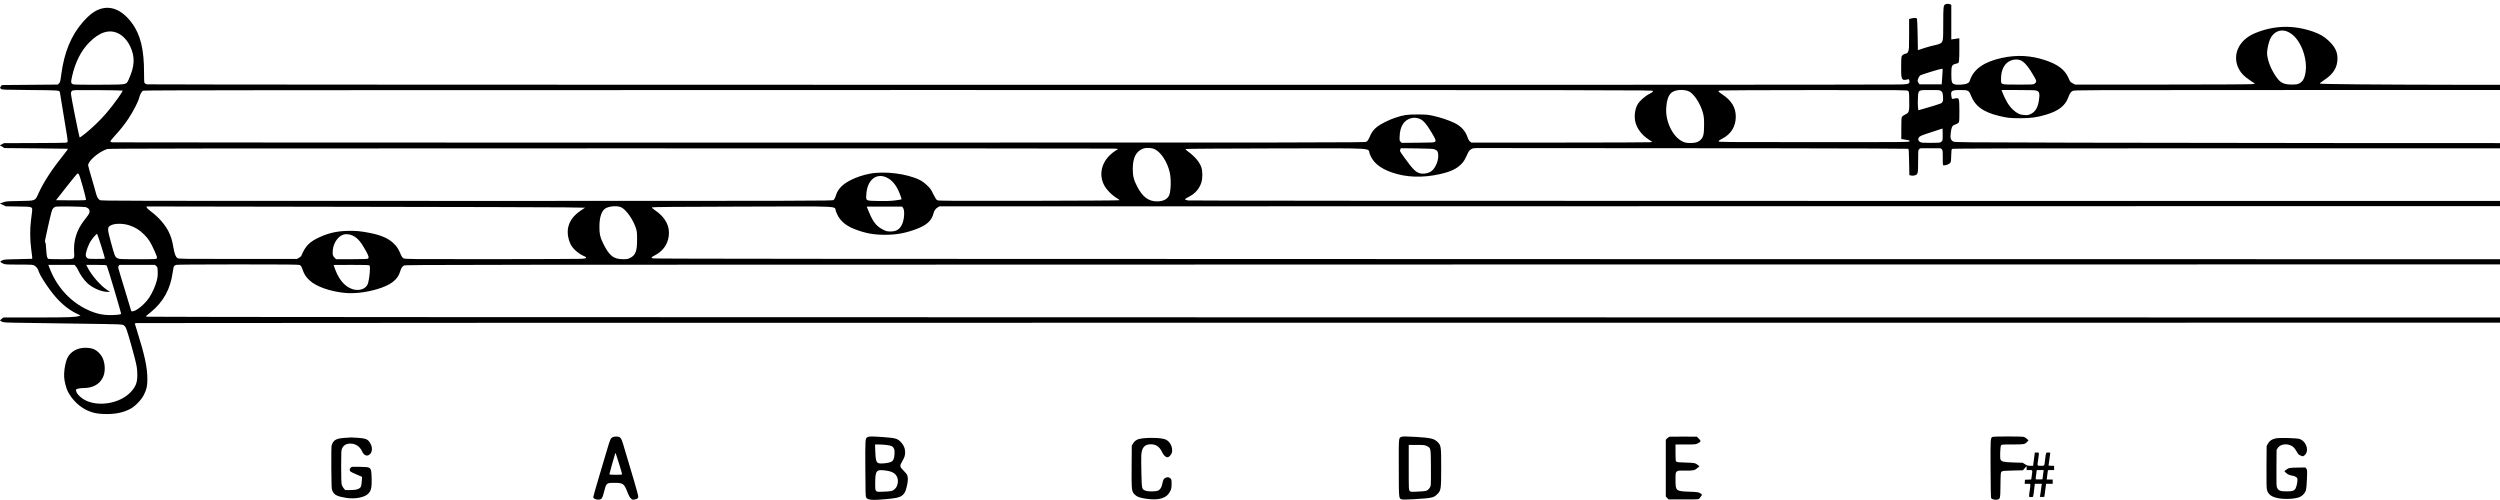
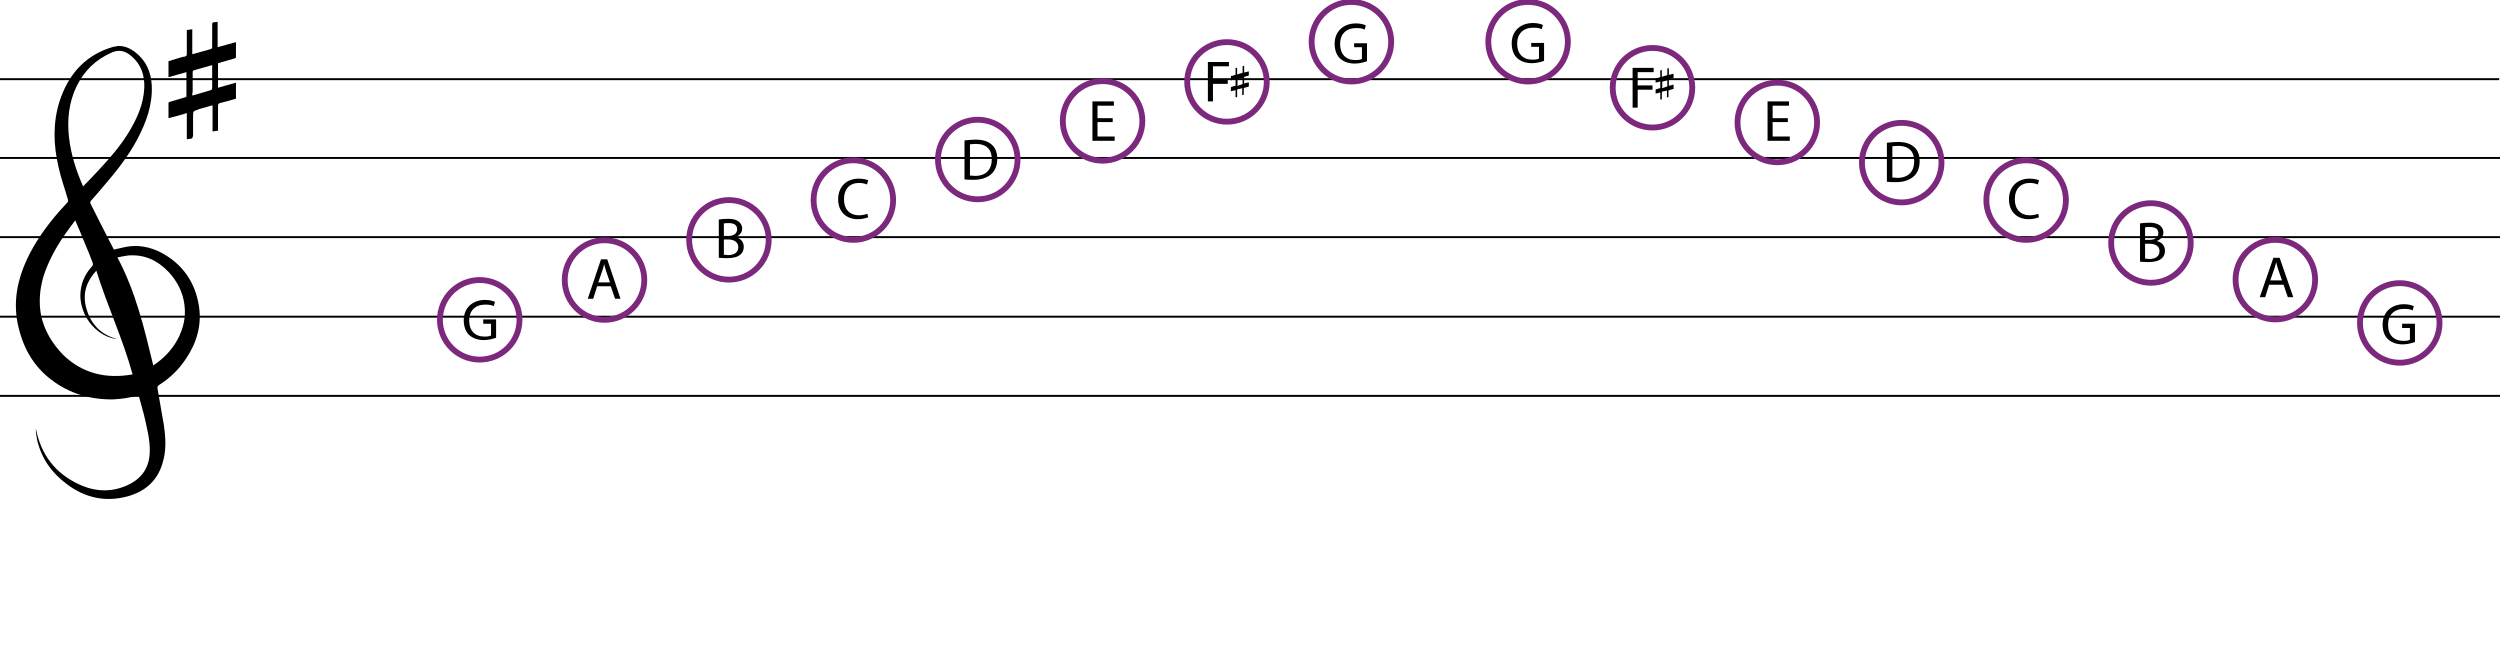
- <svg xmlns="http://www.w3.org/2000/svg" version="1.0" width="5276pt" height="1055pt" viewBox="0 0 5276 1055" preserveAspectRatio="xMidYMid meet">
-   <g transform="translate(0,1055) scale(0.1,-0.1)" fill="#000000" stroke="none">
-     <path d="M41053 10458 c-39 -19 -43 -56 -43 -405 0 -371 -2 -384 -64 -422 -17 -10 -69 -26 -116 -35 -47 -9 -146 -36 -220 -60 l-135 -44 -5 322 c-3 176 -10 329 -14 339 -11 23 -54 25 -128 6 l-38 -10 0 -322 c0 -293 -2 -326 -19 -363 -16 -35 -24 -42 -58 -47 -23 -4 -49 -17 -64 -33 -24 -25 -24 -29 -27 -224 -4 -282 8 -314 115 -290 25 6 47 9 49 7 2 -2 7 -17 10 -34 5 -23 1 -36 -13 -50 -17 -17 -40 -21 -188 -26 -294 -12 -36955 -8 -36997 3 -21 6 -43 20 -49 31 -6 13 -10 88 -9 197 2 504 -74 822 -258 1068 -259 349 -575 415 -867 183 -41 -32 -110 -100 -155 -151 -260 -296 -405 -647 -469 -1132 -17 -134 -22 -151 -45 -175 l-26 -26 -591 -5 -590 -5 -19 -25 c-24 -31 -24 -33 1 -56 20 -18 49 -19 614 -24 621 -5 616 -5 629 -48 3 -10 21 -123 41 -252 19 -129 56 -352 81 -494 25 -143 44 -271 42 -285 -2 -20 -10 -27 -33 -32 -16 -4 -318 -7 -670 -8 l-640 -2 -44 -23 -44 -23 49 -29 49 -29 665 -6 c366 -3 666 -7 668 -8 9 -5 -8 -31 -81 -122 -254 -316 -427 -582 -538 -827 -70 -155 -52 -148 -403 -154 -269 -5 -284 -6 -345 -30 l-64 -24 64 -29 64 -29 260 -4 c312 -5 300 -1 292 -107 -4 -38 -14 -122 -23 -185 -24 -169 -22 -428 5 -610 19 -131 25 -197 19 -202 -2 -1 -136 -4 -298 -7 -285 -6 -297 -7 -339 -29 -48 -26 -48 -26 24 -64 38 -20 54 -21 335 -22 290 -1 296 -1 332 -24 43 -27 69 -65 92 -139 18 -56 129 -233 236 -378 173 -234 355 -396 561 -495 l79 -38 -32 -11 c-78 -26 -217 -30 -889 -31 l-706 0 -36 -27 c-20 -16 -36 -31 -37 -34 0 -3 17 -15 37 -26 37 -20 57 -21 513 -27 1693 -23 1989 -28 2022 -37 72 -19 82 -37 148 -259 34 -113 86 -302 117 -420 48 -188 56 -231 60 -341 8 -188 -25 -284 -141 -406 -221 -234 -663 -314 -952 -172 -86 43 -168 118 -190 175 -10 26 -13 48 -8 53 20 18 81 31 149 31 204 0 348 79 419 230 52 111 48 284 -9 407 -33 72 -106 147 -174 179 -81 39 -229 46 -329 15 -131 -40 -221 -125 -261 -250 -34 -103 -54 -253 -47 -352 6 -91 43 -233 78 -302 91 -180 264 -342 439 -411 110 -44 179 -57 319 -63 226 -9 415 28 567 112 104 58 229 189 281 295 58 119 72 181 72 330 0 245 -55 502 -223 1035 l-43 140 35 7 c20 4 11251 7 24959 7 l24922 1 0 55 0 55 -24807 3 c-16372 2 -24820 6 -24842 13 l-35 10 107 87 c267 220 412 483 462 840 8 59 19 116 25 127 6 10 27 24 48 30 25 6 459 10 1305 10 1054 0 1273 -2 1301 -14 28 -12 36 -24 60 -92 36 -103 73 -160 152 -233 137 -129 431 -232 740 -262 204 -19 433 7 674 76 291 84 443 199 494 373 20 70 42 105 80 128 30 19 498 19 22134 22 l22102 2 0 55 0 55 -19477 2 c-15347 2 -19484 6 -19505 15 -16 7 -28 16 -28 21 0 4 24 19 53 34 176 86 283 227 309 407 32 214 -68 405 -290 555 -51 35 -69 53 -62 60 8 8 583 13 1893 16 2167 6 1950 16 1986 -93 62 -183 185 -301 403 -385 225 -86 393 -117 638 -117 243 1 421 33 656 120 221 82 327 179 364 331 13 55 47 103 90 128 l35 21 16468 3 16467 2 0 55 0 55 -13812 0 c-8881 0 -13834 4 -13872 10 -33 5 -63 15 -67 21 -4 7 22 26 72 51 136 68 224 165 270 298 31 89 31 249 1 332 -40 112 -132 221 -274 326 -57 42 -65 51 -50 58 9 5 865 10 1901 12 2183 3 1926 18 1979 -120 68 -178 211 -297 462 -386 306 -107 647 -119 1016 -37 227 51 348 108 450 209 57 58 71 81 144 239 15 32 36 58 63 75 40 27 42 27 221 27 4552 0 8994 -7 9006 -15 13 -8 16 -54 20 -282 l5 -273 37 -9 c25 -6 50 -5 78 3 66 20 70 35 70 301 0 217 1 231 20 250 11 11 28 20 38 21 19 1 390 1 410 0 6 -1 21 -10 32 -21 18 -18 20 -33 20 -180 0 -155 1 -160 21 -160 44 0 108 23 131 47 21 23 23 34 26 156 3 108 6 134 19 145 14 9 1187 12 5790 12 l5773 0 0 55 0 55 -3182 1 c-1751 1 -4339 5 -5753 8 -2458 6 -2571 7 -2603 24 -55 30 -67 74 -53 185 13 107 30 148 69 163 78 31 93 41 104 66 7 18 10 105 9 243 -2 254 -6 267 -74 256 -23 -4 -52 -9 -63 -12 -20 -5 -23 0 -31 51 -21 119 1 135 189 135 165 0 181 -8 223 -117 88 -223 255 -345 583 -427 177 -44 238 -51 457 -51 233 1 343 16 545 75 262 78 404 187 469 364 32 87 52 116 93 137 36 19 132 19 4528 19 l4490 0 0 55 0 55 -982 1 c-1618 2 -2806 13 -2818 25 -7 7 21 31 100 82 184 121 270 263 270 448 0 144 -56 255 -196 383 -91 83 -179 134 -311 181 -421 148 -837 137 -1240 -33 -343 -145 -485 -469 -332 -757 47 -88 110 -152 230 -233 l110 -75 -78 -8 c-43 -5 -897 -9 -1898 -9 l-1820 0 -50 25 c-28 14 -55 36 -62 50 -6 14 -24 51 -38 82 -74 161 -223 272 -484 358 -304 101 -594 116 -911 48 -381 -82 -602 -238 -680 -482 -10 -31 -21 -42 -57 -58 -59 -26 -212 -35 -268 -16 -54 18 -64 49 -64 218 -1 162 10 191 81 211 24 6 49 13 56 15 26 7 32 62 32 291 l0 235 -47 -6 c-27 -4 -65 -10 -85 -13 l-38 -6 0 367 0 366 -26 10 c-32 13 -73 12 -101 -2z m7240 -584 c113 -57 199 -155 273 -309 76 -160 112 -356 94 -511 -16 -144 -59 -227 -136 -265 -41 -19 -64 -23 -158 -23 -176 0 -247 38 -341 179 -99 148 -164 312 -180 456 -7 57 17 194 50 289 65 187 235 265 398 184z m-45797 -29 c100 -49 188 -144 249 -268 107 -221 100 -421 -25 -694 -59 -127 -11 -117 -617 -121 -344 -2 -526 1 -553 8 -54 15 -59 39 -30 164 68 304 191 547 365 722 216 218 422 282 611 189z m40142 -566 c82 -31 175 -141 288 -341 59 -103 60 -111 14 -153 -21 -19 -37 -20 -345 -20 -388 0 -365 -7 -365 119 0 143 38 252 111 326 76 76 200 104 297 69z m-1643 -256 c-3 -43 -8 -117 -11 -165 l-6 -88 -233 0 -234 0 -20 26 c-12 15 -21 38 -21 51 0 27 31 93 52 110 20 17 423 141 461 142 16 1 17 -7 12 -76z m-5335 -411 c106 -65 230 -263 277 -440 23 -85 26 -117 26 -257 0 -198 -15 -261 -74 -317 -54 -51 -125 -71 -237 -66 -72 3 -98 9 -147 33 -204 101 -359 420 -341 702 12 198 58 307 148 351 95 47 267 44 348 -6z m-33074 26 c15 -15 -189 -297 -348 -483 -119 -138 -294 -307 -440 -424 -94 -75 -114 -88 -120 -73 -15 37 -181 870 -181 911 0 34 5 48 23 63 23 18 45 19 541 16 285 -2 521 -6 525 -10z m32297 -8 c4 -17 -8 -27 -76 -62 -96 -50 -210 -153 -250 -226 -56 -102 -73 -257 -42 -375 36 -138 137 -269 280 -362 l76 -50 -48 -7 c-26 -3 -886 -7 -1910 -7 l-1861 -1 -31 25 c-19 17 -37 47 -50 88 -45 134 -137 235 -276 302 -123 60 -304 120 -455 152 -111 24 -148 27 -325 27 -223 1 -291 -9 -473 -70 -117 -38 -299 -128 -371 -183 -66 -49 -119 -115 -148 -181 -44 -102 -58 -124 -89 -142 -30 -17 -538 -18 -13230 -18 -7259 0 -13216 3 -13236 6 -24 4 -38 12 -38 22 0 8 40 58 88 111 124 134 213 247 298 376 97 147 199 345 219 425 21 80 52 138 85 156 21 11 2493 13 15941 14 15904 0 15917 0 15922 -20z m5387 0 c18 -18 20 -35 22 -172 4 -275 1 -285 -89 -327 -28 -13 -57 -35 -65 -49 -10 -19 -13 -81 -13 -246 l0 -221 55 -8 c119 -17 120 -17 120 -37 0 -20 -22 -20 -2015 -20 -1953 0 -2015 1 -2015 18 0 14 22 30 76 56 184 91 287 259 286 465 -1 195 -92 343 -291 473 -42 27 -76 55 -76 61 0 7 16 15 35 18 19 4 916 7 1993 8 1945 1 1957 1 1977 -19z m698 -5 c27 -23 30 -32 37 -108 8 -97 -3 -129 -49 -151 -29 -14 -194 -65 -386 -119 l-85 -24 -8 66 c-4 36 -5 122 -1 190 9 178 -2 171 260 171 201 0 203 0 232 -25z m2004 15 c70 -20 82 -69 53 -234 -25 -140 -81 -225 -177 -266 -43 -19 -65 -22 -128 -18 -91 6 -152 34 -234 109 -89 81 -163 202 -230 377 l-16 42 348 0 c208 0 362 -4 384 -10z m-13015 -596 c82 -33 148 -110 263 -304 80 -135 89 -159 63 -183 -17 -14 -58 -17 -361 -19 l-341 -3 -23 23 c-20 20 -23 32 -21 97 5 233 95 370 263 406 43 9 114 1 157 -17z m11038 -451 c-3 -13 -17 -31 -32 -40 -24 -16 -52 -18 -218 -18 -163 0 -195 3 -222 18 -40 21 -51 58 -29 92 23 35 37 41 281 121 l220 72 3 -112 c1 -61 0 -121 -3 -133z m-16620 -195 c131 -67 259 -266 310 -480 35 -148 27 -416 -15 -498 -39 -77 -129 -120 -250 -120 -184 0 -307 93 -425 321 -69 134 -90 220 -89 369 2 231 68 363 212 421 69 28 189 22 257 -13z m-858 16 l82 -7 -60 -39 c-268 -173 -367 -461 -244 -713 50 -103 171 -227 288 -295 36 -20 45 -30 35 -36 -7 -5 -867 -10 -1910 -12 -1667 -2 -1901 -1 -1927 12 -22 12 -42 43 -85 129 -49 102 -64 123 -135 189 -52 49 -104 87 -153 111 -269 132 -736 191 -1048 132 -280 -53 -543 -181 -641 -312 -46 -61 -57 -83 -83 -162 -13 -40 -30 -71 -46 -82 -24 -18 -266 -19 -7738 -19 -7382 -1 -7714 0 -7743 17 -42 25 -64 65 -89 163 -12 47 -52 190 -91 318 -38 129 -69 243 -69 253 0 95 228 289 405 345 32 10 2086 13 10605 13 5811 1 10602 -2 10647 -5z m6757 -15 c60 -21 79 -55 79 -136 0 -121 -61 -259 -143 -324 -46 -37 -140 -61 -206 -53 -112 13 -173 70 -366 338 -97 134 -99 139 -87 168 l12 30 336 -4 c253 -4 346 -8 375 -19z m-28612 -522 c21 -21 164 -535 152 -547 -7 -7 -122 -9 -321 -8 l-311 3 221 282 c122 155 227 282 234 283 6 0 18 -6 25 -13z m17038 -68 c126 -55 220 -169 289 -349 24 -61 41 -114 37 -117 -3 -3 -65 -13 -138 -23 -101 -12 -186 -15 -352 -12 -272 6 -261 -1 -253 141 16 293 202 454 417 360z m-16893 -630 c90 -28 108 -91 51 -172 -18 -26 -58 -79 -90 -119 -149 -193 -219 -417 -204 -660 9 -157 27 -148 -278 -148 -134 0 -252 3 -261 6 -31 12 -42 58 -50 199 -5 102 -11 142 -21 150 -12 8 -4 56 52 300 82 364 89 388 117 420 12 15 38 30 57 34 50 10 589 1 627 -10z m11309 -7 c106 -55 248 -261 306 -442 20 -66 23 -95 23 -235 0 -246 -31 -329 -145 -387 -48 -25 -64 -28 -151 -28 -205 0 -298 77 -428 350 -58 123 -71 182 -71 335 0 199 45 335 126 386 85 52 259 63 340 21z m-1210 2 l441 -7 -87 -58 c-155 -104 -242 -222 -271 -367 -21 -110 1 -244 59 -358 46 -89 170 -196 280 -240 29 -11 42 -22 40 -33 -3 -13 -21 -17 -88 -23 -47 -3 -906 -6 -1910 -7 -1759 -1 -1826 0 -1855 18 -18 10 -38 36 -49 62 -57 135 -82 176 -150 244 -112 112 -263 179 -510 229 -192 39 -314 49 -491 43 -220 -8 -385 -47 -581 -137 -201 -92 -292 -186 -372 -382 -6 -16 -30 -37 -54 -50 l-43 -23 -1245 0 c-1192 0 -1247 1 -1274 18 -39 26 -62 84 -86 222 -27 156 -51 235 -101 335 -77 154 -215 310 -382 434 -41 30 -77 65 -80 77 l-6 22 4187 -7 c2303 -3 4386 -9 4628 -12z m7153 -13 c39 -55 25 -253 -25 -352 -51 -103 -120 -144 -240 -144 -73 0 -88 4 -155 37 -138 68 -214 162 -298 367 l-50 121 374 0 374 0 20 -29z m-16334 -365 c127 -41 219 -98 316 -195 96 -96 138 -163 223 -353 47 -105 55 -131 46 -148 -10 -20 -19 -20 -403 -20 -388 0 -392 1 -432 23 -48 27 -54 41 -135 337 -77 282 -77 315 -2 354 84 44 255 44 387 2z m-586 -445 c44 -140 78 -257 75 -260 -3 -3 -84 -6 -180 -5 -168 0 -174 1 -199 24 -16 15 -25 34 -25 55 0 75 57 229 118 317 47 68 114 140 122 131 5 -4 44 -122 89 -262z m5309 225 c102 -51 171 -133 276 -324 60 -109 68 -145 37 -162 -13 -6 -140 -10 -345 -10 l-324 0 -31 31 c-39 39 -45 63 -38 157 11 144 102 285 213 327 57 22 148 14 212 -19z m-5852 -641 c14 -14 37 -51 51 -83 43 -96 130 -218 201 -282 114 -103 296 -180 425 -180 l49 0 -63 42 c-141 92 -328 309 -415 481 l-24 47 208 0 c192 0 210 -2 226 -19 14 -16 310 -1011 302 -1018 -11 -11 -127 -23 -221 -23 -194 0 -348 40 -545 141 -339 175 -604 479 -746 857 l-24 62 276 0 275 0 25 -25z m1701 1 c27 -23 28 -29 31 -123 3 -79 -2 -117 -22 -195 -27 -105 -90 -245 -157 -348 -91 -138 -275 -290 -353 -290 -14 0 -26 2 -26 4 0 3 -58 195 -129 428 -165 543 -154 497 -136 525 l15 23 375 0 374 0 28 -24z m4503 9 c19 -23 0 -253 -30 -364 -27 -102 -129 -160 -258 -148 -184 18 -342 172 -437 427 -19 52 -35 96 -35 98 0 1 168 2 374 2 319 0 375 -2 386 -15z" />
-     <path d="M12935 1326 c-45 -20 -58 -46 -110 -222 -26 -87 -105 -354 -176 -592 -71 -238 -129 -441 -129 -452 0 -29 45 -53 100 -54 74 -1 92 22 126 157 47 194 51 197 219 197 190 -1 206 -12 284 -216 19 -50 43 -92 64 -112 31 -30 35 -32 80 -23 60 11 77 26 77 67 0 27 -130 476 -321 1106 -38 126 -58 150 -130 155 -32 2 -66 -2 -84 -11z m195 -788 c0 -4 -61 -8 -135 -8 -79 0 -135 4 -135 10 0 13 121 443 128 454 4 8 142 -433 142 -456z" />
-     <path d="M18309 1325 c-50 -27 -50 -30 -47 -661 3 -541 4 -592 20 -616 34 -52 120 -59 416 -32 206 18 279 34 332 71 56 41 78 79 105 188 28 109 32 199 11 248 -7 18 -43 62 -80 98 -80 79 -82 96 -27 191 50 86 64 128 63 195 -1 84 -29 150 -92 215 -71 73 -108 84 -365 103 -244 18 -302 18 -336 0z m394 -165 c107 -13 139 -27 162 -76 14 -30 17 -54 13 -119 -6 -92 -25 -138 -66 -159 -65 -33 -237 -50 -281 -27 -40 22 -53 74 -59 239 l-5 152 74 0 c41 0 114 -5 162 -10z m-6 -541 c130 -18 199 -57 234 -134 37 -80 15 -201 -47 -255 -52 -45 -69 -49 -228 -56 -190 -9 -186 -12 -186 159 1 292 19 315 227 286z" />
-     <path d="M29573 1330 c-56 -23 -55 -7 -53 -655 1 -664 -1 -645 65 -664 24 -6 107 -5 258 4 385 24 411 30 487 104 81 78 84 96 85 561 0 453 -2 468 -80 545 -68 68 -145 86 -462 105 -203 12 -270 12 -300 0z m537 -192 c87 -45 85 -32 88 -431 2 -194 0 -371 -3 -395 -8 -52 -52 -106 -98 -121 -18 -5 -98 -13 -179 -16 -140 -7 -147 -6 -167 14 -21 21 -21 27 -21 496 l0 475 168 0 c154 0 171 -2 212 -22z" />
-     <path d="M35239 1334 c-15 -3 -39 -19 -55 -35 l-29 -30 0 -599 0 -599 29 -30 30 -31 316 0 c316 0 317 0 336 23 11 12 28 35 38 50 17 27 17 29 -1 43 -47 37 -70 41 -249 47 -288 10 -294 15 -294 251 0 142 1 148 24 171 24 24 28 25 183 23 174 -1 198 4 263 61 l35 31 -25 20 c-61 50 -77 53 -265 58 -144 3 -184 7 -197 20 -16 13 -18 36 -18 189 l0 173 213 0 c203 0 216 1 257 23 69 36 72 50 23 99 l-42 42 -273 2 c-150 1 -285 0 -299 -2z" />
-     <path d="M42053 1330 c-47 -19 -47 -18 -44 -665 1 -356 6 -616 12 -627 13 -23 79 -42 122 -34 71 13 72 17 75 311 3 250 4 264 24 281 18 17 44 20 235 24 l215 5 39 45 39 45 0 -42 0 -43 60 0 c69 0 66 8 49 -117 l-12 -82 -66 -3 -66 -3 -3 -42 -3 -43 60 0 c71 0 68 10 46 -145 -21 -143 -22 -135 29 -135 50 0 44 -15 67 177 l12 103 74 0 75 0 -6 -28 c-3 -15 -10 -70 -16 -122 -6 -52 -14 -103 -17 -113 -4 -16 1 -18 43 -15 l48 3 13 95 c7 52 15 114 18 138 l6 42 70 0 69 0 0 45 0 45 -63 0 -63 0 12 98 c7 53 13 98 14 100 0 1 29 2 65 2 l65 0 0 45 0 45 -61 0 c-53 0 -60 2 -55 18 2 9 10 60 16 112 6 52 13 107 16 123 5 26 4 27 -39 27 -51 0 -47 9 -67 -150 -17 -141 -10 -130 -90 -130 -82 0 -78 -11 -55 145 21 142 22 135 -28 135 l-44 0 -18 -140 -18 -140 -60 0 c-51 0 -68 5 -110 32 l-50 32 -196 6 c-209 7 -247 16 -272 62 -15 27 -7 265 10 296 11 22 16 22 242 22 249 0 259 2 311 57 l28 29 -33 32 c-18 18 -49 37 -68 42 -42 12 -626 12 -656 0z m1072 -737 c-3 -21 -9 -65 -13 -98 l-7 -60 -73 -3 c-50 -2 -72 1 -72 9 0 6 5 52 12 100 l12 89 73 0 73 0 -5 -37z" />
-     <path d="M7272 1309 c-179 -11 -242 -49 -273 -161 -6 -26 -9 -191 -7 -476 3 -399 5 -441 22 -479 37 -87 100 -119 291 -150 186 -30 390 9 466 88 60 62 74 119 73 294 -1 83 -6 169 -13 193 -20 70 -38 76 -237 80 -164 3 -173 3 -193 -17 -26 -26 -27 -63 -3 -83 9 -9 68 -37 130 -63 l112 -48 0 -36 c-1 -20 -5 -67 -10 -106 -7 -56 -14 -74 -34 -92 -38 -33 -98 -46 -211 -45 l-100 0 -31 36 c-18 20 -37 57 -43 81 -7 28 -11 167 -11 382 0 307 2 342 19 379 34 75 104 110 202 101 98 -9 179 -69 221 -164 32 -72 88 -104 138 -78 86 44 93 179 14 282 -43 57 -89 73 -237 83 -73 5 -139 9 -147 8 -8 0 -70 -4 -138 -9z" />
-     <path d="M24115 1299 c-105 -11 -160 -40 -200 -104 l-30 -48 -3 -445 c-3 -506 -1 -523 67 -591 46 -46 100 -65 236 -86 281 -42 444 11 517 170 18 41 23 68 23 143 0 90 -1 95 -28 118 -33 28 -56 30 -102 9 -37 -18 -49 -40 -65 -123 -15 -74 -39 -116 -82 -142 -43 -26 -216 -29 -277 -4 -74 30 -75 31 -83 374 -4 168 -5 339 -2 380 12 158 72 224 204 224 107 0 184 -55 235 -166 30 -65 74 -108 112 -108 39 0 90 60 98 115 15 96 -38 206 -122 253 -70 39 -292 53 -498 31z" />
-     <path d="M48030 1299 c-79 -14 -138 -54 -169 -114 l-26 -49 -3 -436 c-2 -294 1 -450 8 -480 25 -103 96 -157 239 -184 152 -29 375 -15 463 29 59 30 108 86 123 140 8 29 17 128 21 240 6 182 6 191 -14 215 l-20 25 -168 -3 c-171 -3 -183 -5 -242 -50 l-33 -25 23 -24 c35 -37 78 -60 128 -68 64 -10 107 -30 120 -56 16 -28 -4 -157 -32 -212 -27 -54 -64 -67 -195 -67 -125 0 -164 14 -195 71 -17 32 -18 60 -16 419 l3 385 24 39 c63 101 250 106 343 9 15 -16 42 -55 60 -88 28 -50 41 -63 81 -79 47 -20 47 -20 75 0 113 84 55 294 -98 350 -54 19 -410 29 -500 13z" />
+ <svg xmlns="http://www.w3.org/2000/svg" version="1.1" id="Layer_1" x="0px" y="0px" viewBox="0 0 641 172" style="enable-background:new 0 0 641 172;" xml:space="preserve">
+   <style type="text/css">
+ 	.st0{fill:none;stroke:#000000;stroke-width:0.5;stroke-miterlimit:10;}
+ 	.st1{fill:none;stroke:#7C287D;stroke-width:1.5;stroke-miterlimit:10;}
+ 	.st2{fill:none;stroke:#67BF75;stroke-miterlimit:10;}
+ 	.st3{fill:#7B7B7B;}
+ </style>
+   <g id="XMLID_372_">
+     <path id="XMLID_373_" d="M49.3,35.5c-0.4,0.1-0.9,0.1-1.4,0.2c0-2.2,0-4.5,0-6.7c-1.6,0.5-3.1,0.9-4.7,1.3c0-1.3,0-2.6,0-3.9   c0-0.1,0.2-0.3,0.4-0.3c1.2-0.4,2.5-0.7,3.7-1.1c0.2,0,0.3-0.1,0.5-0.2c0-2.1,0-4.2,0-6.3c-1.6,0.4-3.1,0.9-4.6,1.3   c0-1.4,0-2.7,0-4.1c0.6-0.2,1.3-0.4,1.9-0.6c0.8-0.2,1.5-0.5,2.3-0.6c0.4-0.1,0.5-0.3,0.5-0.6c0-1.8,0-3.7,0-5.5c0-0.2,0-0.4,0-0.7   c0.5-0.1,0.9-0.1,1.4-0.2c0,2.1,0,4.2,0,6.4c0.8-0.2,1.5-0.4,2.2-0.6c0.8-0.2,1.7-0.5,2.5-0.7c0.3-0.1,0.4-0.2,0.4-0.6   c0-1.9,0-3.7,0-5.6c0-0.5,0.1-0.8,0.7-0.7c0.2,0,0.4-0.1,0.7-0.1c0,2.2,0,4.3,0,6.5c1.6-0.4,3.1-0.9,4.7-1.3c0,1.4,0,2.6,0,3.9   c0,0.1-0.3,0.3-0.4,0.3c-1.4,0.4-2.8,0.8-4.2,1.2c0,2.1,0,4.2,0,6.3c1.5-0.4,3-0.9,4.6-1.3c0,1.4,0,2.7,0,4.1   c-1.3,0.4-2.7,0.8-4,1.1c-0.5,0.1-0.6,0.3-0.6,0.8c0,2.1,0,4.1,0,6.3c-0.5,0.1-0.9,0.1-1.4,0.2c0-2.2,0-4.4,0-6.7   c-1.1,0.3-2.2,0.6-3.2,0.9c-0.2,0-0.4,0.1-0.5,0.2c-1.3,0.4-1.3,0.4-1.3,1.8c0,1.7,0,3.3,0,5C49.3,35.2,49.3,35.3,49.3,35.5z    M49.3,24.5c1.7-0.5,3.2-0.9,4.8-1.4c0.1,0,0.3-0.3,0.3-0.5c0-1.3,0-2.7,0-4c0-0.6,0-1.2,0-1.9c-1.6,0.4-3.1,0.9-4.6,1.3   c-0.4,0.1-0.4,0.3-0.4,0.6c0,1.6,0,3.3,0,4.9C49.3,23.8,49.3,24.1,49.3,24.5z" />
+   </g>
+   <g id="XMLID_448_">
+     <line id="XMLID_453_" class="st0" x1="0" y1="40.5" x2="641" y2="40.5" />
+     <line id="XMLID_452_" class="st0" x1="-0.2" y1="20.3" x2="640.8" y2="20.3" />
+     <line id="XMLID_451_" class="st0" x1="0" y1="60.8" x2="641" y2="60.8" />
+     <line id="XMLID_450_" class="st0" x1="0" y1="81.2" x2="641" y2="81.2" />
+     <line id="XMLID_449_" class="st0" x1="0" y1="101.5" x2="641" y2="101.5" />
+   </g>
+   <circle id="XMLID_446_" class="st1" cx="155" cy="71.8" r="10.2" />
+   <circle id="XMLID_443_" class="st1" cx="123" cy="82" r="10.2" />
+   <circle id="XMLID_440_" class="st1" cx="186.9" cy="61.5" r="10.2" />
+   <circle id="XMLID_437_" class="st1" cx="218.8" cy="51.3" r="10.2" />
+   <circle id="XMLID_434_" class="st1" cx="250.7" cy="40.9" r="10.2" />
+   <circle id="XMLID_431_" class="st1" cx="282.7" cy="31" r="10.2" />
+   <circle id="XMLID_428_" class="st1" cx="314.6" cy="21" r="10.2" />
+   <circle id="XMLID_425_" class="st1" cx="346.5" cy="10.7" r="10.2" />
+   <circle id="XMLID_422_" class="st1" cx="423.7" cy="22.5" r="10.2" />
+   <circle id="XMLID_419_" class="st1" cx="391.8" cy="10.7" r="10.2" />
+   <circle id="XMLID_416_" class="st1" cx="455.7" cy="31.4" r="10.2" />
+   <circle id="XMLID_413_" class="st1" cx="487.6" cy="41.7" r="10.2" />
+   <circle id="XMLID_410_" class="st1" cx="519.5" cy="51.3" r="10.2" />
+   <circle id="XMLID_407_" class="st1" cx="551.5" cy="62.3" r="10.2" />
+   <circle id="XMLID_404_" class="st1" cx="583.4" cy="71.7" r="10.2" />
+   <circle id="XMLID_401_" class="st1" cx="615.3" cy="82.8" r="10.2" />
+   <g id="XMLID_2634_">
+     <path id="XMLID_2635_" d="M127.2,86.6c-0.6,0.2-1.8,0.6-3.1,0.6c-1.5,0-2.8-0.4-3.8-1.3c-0.9-0.8-1.4-2.2-1.4-3.8   c0-3,2.1-5.2,5.5-5.2c1.2,0,2.1,0.3,2.5,0.5l-0.3,1.1c-0.5-0.3-1.2-0.4-2.2-0.4c-2.5,0-4.1,1.5-4.1,4.1c0,2.6,1.5,4.1,3.9,4.1   c0.9,0,1.4-0.1,1.7-0.3v-3h-2v-1.1h3.3V86.6z" />
+   </g>
+   <g id="XMLID_2631_">
+     <path id="XMLID_2632_" d="M619.2,87.7c-0.6,0.2-1.8,0.6-3.1,0.6c-1.5,0-2.8-0.4-3.8-1.3c-0.9-0.8-1.4-2.2-1.4-3.8   c0-3,2.1-5.2,5.5-5.2c1.2,0,2.1,0.3,2.5,0.5l-0.3,1.1c-0.5-0.3-1.2-0.4-2.2-0.4c-2.5,0-4.1,1.5-4.1,4.1c0,2.6,1.5,4.1,3.9,4.1   c0.9,0,1.4-0.1,1.7-0.3v-3h-2v-1.1h3.3V87.7z" />
+   </g>
+   <g id="XMLID_2627_">
+     <path id="XMLID_2628_" d="M153.1,73.4l-1,3.2h-1.4l3.4-10.1h1.6l3.4,10.1h-1.4l-1.1-3.2H153.1z M156.4,72.4l-1-2.9   c-0.2-0.7-0.4-1.3-0.5-1.8h0c-0.1,0.6-0.3,1.2-0.5,1.8l-1,2.9H156.4z" />
+   </g>
+   <g id="XMLID_2623_">
+     <path id="XMLID_2624_" d="M581.8,73l-1,3.2h-1.4l3.5-10.1h1.6l3.5,10.1h-1.4l-1.1-3.2H581.8z M585.1,71.9l-1-2.9   c-0.2-0.7-0.4-1.3-0.5-1.8h0c-0.1,0.6-0.3,1.2-0.5,1.8l-1,2.9H585.1z" />
+   </g>
+   <g id="XMLID_2618_">
+     <path id="XMLID_2619_" d="M184.2,56.3c0.6-0.1,1.5-0.2,2.4-0.2c1.3,0,2.1,0.2,2.8,0.7c0.5,0.4,0.9,1,0.9,1.8c0,1-0.7,1.8-1.7,2.2v0   c1,0.2,2.1,1,2.1,2.5c0,0.9-0.3,1.5-0.9,2c-0.7,0.6-1.8,0.9-3.5,0.9c-0.9,0-1.6-0.1-2-0.1V56.3z M185.6,60.5h1.2   c1.4,0,2.2-0.7,2.2-1.7c0-1.2-0.9-1.6-2.2-1.6c-0.6,0-0.9,0-1.2,0.1V60.5z M185.6,65.3c0.3,0,0.6,0.1,1.1,0.1c1.3,0,2.6-0.5,2.6-2   c0-1.4-1.2-2-2.6-2h-1.1V65.3z" />
+   </g>
+   <g id="XMLID_2613_">
+     <path id="XMLID_2614_" d="M548.6,57.3c0.6-0.1,1.5-0.2,2.4-0.2c1.3,0,2.1,0.2,2.8,0.7c0.5,0.4,0.9,1,0.9,1.8c0,1-0.7,1.8-1.7,2.2v0   c1,0.2,2.1,1,2.1,2.5c0,0.9-0.3,1.5-0.9,2c-0.7,0.6-1.8,0.9-3.5,0.9c-0.9,0-1.6-0.1-2-0.1V57.3z M550,61.5h1.2   c1.4,0,2.2-0.7,2.2-1.7c0-1.2-0.9-1.6-2.2-1.6c-0.6,0-0.9,0-1.2,0.1V61.5z M550,66.3c0.3,0,0.6,0.1,1.1,0.1c1.3,0,2.6-0.5,2.6-2   c0-1.4-1.2-1.9-2.6-1.9H550V66.3z" />
+   </g>
+   <g id="XMLID_2610_">
+     <path id="XMLID_2611_" d="M222.6,55.7c-0.5,0.2-1.4,0.5-2.7,0.5c-2.8,0-5-1.8-5-5.1c0-3.2,2.1-5.3,5.3-5.3c1.2,0,2.1,0.3,2.4,0.4   l-0.3,1.1c-0.5-0.2-1.2-0.4-2-0.4c-2.4,0-3.9,1.5-3.9,4.2c0,2.5,1.4,4.1,3.9,4.1c0.8,0,1.6-0.2,2.1-0.4L222.6,55.7z" />
+   </g>
+   <g id="XMLID_2607_">
+     <path id="XMLID_2608_" d="M522.8,55.7c-0.5,0.2-1.4,0.5-2.7,0.5c-2.8,0-5-1.8-5-5.1c0-3.2,2.1-5.3,5.3-5.3c1.2,0,2.1,0.3,2.4,0.4   l-0.3,1.1c-0.5-0.2-1.2-0.4-2-0.4c-2.4,0-3.9,1.5-3.9,4.2c0,2.5,1.4,4.1,3.9,4.1c0.8,0,1.6-0.2,2.1-0.4L522.8,55.7z" />
+   </g>
+   <g id="XMLID_2603_">
+     <path id="XMLID_2604_" d="M247.4,36c0.8-0.1,1.7-0.2,2.8-0.2c1.9,0,3.2,0.5,4.1,1.3c0.9,0.8,1.4,2,1.4,3.6c0,1.6-0.5,3-1.5,3.9   c-1,0.9-2.5,1.5-4.5,1.5c-0.9,0-1.7,0-2.4-0.1V36z M248.7,45c0.3,0,0.8,0.1,1.3,0.1c2.8,0,4.3-1.6,4.3-4.3c0-2.4-1.3-3.9-4.1-3.9   c-0.7,0-1.2,0.1-1.5,0.1V45z" />
+   </g>
+   <g id="XMLID_2599_">
+     <path id="XMLID_2600_" d="M483.9,36.6c0.8-0.1,1.7-0.2,2.8-0.2c1.9,0,3.2,0.5,4.1,1.3c0.9,0.8,1.4,2,1.4,3.6c0,1.7-0.5,3-1.5,3.9   c-1,0.9-2.5,1.5-4.5,1.5c-0.9,0-1.7,0-2.4-0.1V36.6z M485.2,45.5c0.3,0,0.8,0.1,1.3,0.1c2.8,0,4.3-1.6,4.3-4.3   c0-2.4-1.3-3.9-4.1-3.9c-0.7,0-1.2,0.1-1.5,0.1V45.5z" />
+   </g>
+   <g id="XMLID_2596_">
+     <path id="XMLID_2597_" d="M285.3,31.3h-3.9V35h4.4v1.1h-5.7V26h5.5v1.1h-4.2v3.2h3.9V31.3z" />
+   </g>
+   <g id="XMLID_2593_">
+     <path id="XMLID_2594_" d="M458.4,31.3h-3.9V35h4.4v1.1h-5.7V26h5.5v1.1h-4.2v3.2h3.9V31.3z" />
+   </g>
+   <g id="XMLID_2590_">
+     <path id="XMLID_2591_" d="M309.7,15.9h5.4V17h-4.1v3.4h3.8v1.1h-3.8V26h-1.3V15.9z" />
+   </g>
+   <g id="XMLID_2587_">
+     <path id="XMLID_2588_" d="M418.6,17.4h5.4v1.1h-4.1v3.4h3.8v1.1h-3.8v4.6h-1.3V17.4z" />
+   </g>
+   <g id="XMLID_2584_">
+     <path id="XMLID_2585_" d="M350.5,15.7c-0.6,0.2-1.8,0.6-3.1,0.6c-1.5,0-2.8-0.4-3.8-1.3c-0.9-0.8-1.4-2.2-1.4-3.8   c0-3,2.1-5.2,5.5-5.2c1.2,0,2.1,0.3,2.5,0.5l-0.3,1.1c-0.5-0.3-1.2-0.4-2.2-0.4c-2.5,0-4.1,1.5-4.1,4.1c0,2.6,1.5,4.1,3.9,4.1   c0.9,0,1.4-0.1,1.7-0.3v-3h-2v-1h3.3V15.7z" />
+   </g>
+   <g id="XMLID_2581_">
+     <path id="XMLID_2582_" d="M395.9,15.6c-0.6,0.2-1.8,0.6-3.1,0.6c-1.5,0-2.8-0.4-3.8-1.3c-0.9-0.8-1.4-2.2-1.4-3.8   c0-3,2.1-5.2,5.5-5.2c1.2,0,2.1,0.3,2.5,0.5l-0.3,1.1c-0.5-0.3-1.2-0.4-2.2-0.4c-2.5,0-4.1,1.5-4.1,4.1c0,2.6,1.5,4.1,3.9,4.1   c0.9,0,1.4-0.1,1.7-0.3v-3h-2v-1h3.3V15.6z" />
+   </g>
+   <g id="XMLID_378_">
+     <path id="XMLID_379_" d="M35.5,101.3c-2.1,0.7-4.3,1-6.5,1.1c-5.8,0.1-11.2-1.5-15.8-5c-4.9-3.7-7.5-8.7-8.7-14.6   c-1.1-5.7,0-11.1,2.4-16.3c2.1-4.5,5-8.5,8.2-12.2c0.7-0.8,1.4-1.5,2.1-2.3c0.3-0.3,0.3-0.5,0.2-0.9c-0.8-2.8-1.8-5.5-2.4-8.3   c-1.3-5.6-1.5-11.3,0.3-16.9c2.1-6.4,6-11.2,12.5-13.5c0.8-0.3,1.6-0.5,2.4-0.6c1.7-0.1,3.2,0.6,4.5,1.6c2.7,2.1,4,5,4.2,8.3   c0.3,5.1-1.4,9.7-3.8,14.2c-2.3,4.3-5.4,8.2-8.6,11.9c-1.1,1.3-2.1,2.5-3.2,3.7c-0.3,0.4-0.1,0.6,0,0.9c2,3.9,3.9,7.8,5.9,11.6   c1-0.2,2-0.5,3.1-0.7c3.1-0.6,6.1,0,8.9,1.4c5.5,2.9,8.8,7.5,9.8,13.7c0.8,5-0.6,9.6-3.4,13.7c-1.8,2.7-4.1,4.9-6.8,6.6   c-0.4,0.3-0.5,0.5-0.4,1c0.5,3.1,1.1,6.1,1.6,9.2c0.5,3.4,0.7,6.8-0.4,10.1c-1.4,4.5-4.6,7.1-9,8.3c-5.7,1.5-10.9,0.3-15.5-3.2   c-3.9-2.9-6.5-6.6-7.6-11.4c-0.1-0.6-0.2-1.3-0.3-1.9c0-0.3,0-0.6,0-0.9c1.3,6.7,5,11.5,11.1,14.3c4.3,2,8.7,2.1,13-0.1   c3.3-1.7,5-4.5,5.1-8.2c0.1-3.3-0.8-6.4-1.5-9.6c-0.4-1.5-0.8-2.9-1.2-4.4C35.7,101.7,35.6,101.5,35.5,101.3z M34,96   c-2.5-9.1-6.5-17.6-9.3-26.6c-2.5,2.7-3.5,5.7-2.7,9.1c1,4.3,3.6,7.2,7.9,8.4c-0.3,0-0.5,0-0.8-0.1c-4.8-1.1-8.4-5.9-8.5-10.9   c0-2.9,1-5.4,2.9-7.5c0.4-0.4,0.4-0.7,0.2-1.2c-0.6-1.6-1.2-3.1-1.9-4.7c-0.8-2-1.6-3.9-2.5-6c-0.8,1.1-1.6,2.1-2.3,3.1   c-2.4,3.4-4.5,7.1-5.8,11.1c-1,3.3-1.3,6.6-0.7,10c0.8,4,2.9,7.4,5.7,10.3C21.2,95.8,27.2,97.2,34,96z M21.3,47.8   c1.5-1.5,2.9-3,4.2-4.4c2.7-2.9,5.3-5.9,7.4-9.3c2.2-3.6,3.9-7.3,4.1-11.6c0.1-3.2-0.8-6-3.3-8.1c-1.4-1.2-2.9-1.8-4.9-1   c-4.2,1.8-7.2,4.7-9.2,8.8c-2,4.2-2.4,8.6-1.9,13.1C18.2,39.6,19.5,43.7,21.3,47.8z M39.3,93.7c2.7-1.8,4.7-3.9,6.2-6.6   c1.5-2.8,2.2-5.7,1.8-8.9c-0.4-3.3-1.9-6.2-4.2-8.6c-2.8-2.9-6.1-4.4-10.2-4.1c-0.9,0.1-1.7,0.3-2.8,0.5   C34.8,74.8,37,84.2,39.3,93.7z" />
+   </g>
+   <g id="XMLID_172_">
+     <path id="XMLID_178_" d="M317.2,24.9c-0.1,0-0.2,0-0.4,0c0-0.6,0-1.2,0-1.8c-0.4,0.1-0.8,0.2-1.2,0.3c0-0.4,0-0.7,0-1   c0,0,0.1-0.1,0.1-0.1c0.3-0.1,0.6-0.2,1-0.3c0,0,0.1,0,0.1,0c0-0.6,0-1.1,0-1.7c-0.4,0.1-0.8,0.2-1.2,0.3c0-0.4,0-0.7,0-1.1   c0.2,0,0.3-0.1,0.5-0.1c0.2-0.1,0.4-0.1,0.6-0.2c0.1,0,0.1-0.1,0.1-0.2c0-0.5,0-1,0-1.4c0-0.1,0-0.1,0-0.2c0.1,0,0.2,0,0.4,0   c0,0.6,0,1.1,0,1.7c0.2-0.1,0.4-0.1,0.6-0.2c0.2-0.1,0.4-0.1,0.7-0.2c0.1,0,0.1-0.1,0.1-0.1c0-0.5,0-1,0-1.5c0-0.1,0-0.2,0.2-0.2   c0.1,0,0.1,0,0.2,0c0,0.6,0,1.1,0,1.7c0.4-0.1,0.8-0.2,1.2-0.3c0,0.4,0,0.7,0,1c0,0-0.1,0.1-0.1,0.1c-0.4,0.1-0.7,0.2-1.1,0.3   c0,0.5,0,1.1,0,1.7c0.4-0.1,0.8-0.2,1.2-0.3c0,0.4,0,0.7,0,1.1c-0.3,0.1-0.7,0.2-1.1,0.3c-0.1,0-0.2,0.1-0.2,0.2c0,0.5,0,1.1,0,1.6   c-0.1,0-0.2,0-0.4,0.1c0-0.6,0-1.2,0-1.8c-0.3,0.1-0.6,0.2-0.8,0.2c0,0-0.1,0-0.1,0c-0.4,0.1-0.4,0.1-0.4,0.5c0,0.4,0,0.9,0,1.3   C317.2,24.8,317.2,24.8,317.2,24.9z M317.2,22c0.4-0.1,0.8-0.2,1.3-0.4c0,0,0.1-0.1,0.1-0.1c0-0.3,0-0.7,0-1c0-0.2,0-0.3,0-0.5   c-0.4,0.1-0.8,0.2-1.2,0.3c-0.1,0-0.1,0.1-0.1,0.2c0,0.4,0,0.9,0,1.3C317.2,21.8,317.2,21.9,317.2,22z" />
+   </g>
+   <g id="XMLID_533_">
+     <path id="XMLID_534_" d="M426.1,25.5c-0.1,0-0.2,0-0.4,0c0-0.6,0-1.2,0-1.8c-0.4,0.1-0.8,0.2-1.2,0.3c0-0.4,0-0.7,0-1   c0,0,0.1-0.1,0.1-0.1c0.3-0.1,0.6-0.2,1-0.3c0,0,0.1,0,0.1,0c0-0.6,0-1.1,0-1.7c-0.4,0.1-0.8,0.2-1.2,0.3c0-0.4,0-0.7,0-1.1   c0.2,0,0.3-0.1,0.5-0.1c0.2-0.1,0.4-0.1,0.6-0.2c0.1,0,0.1-0.1,0.1-0.2c0-0.5,0-1,0-1.4c0-0.1,0-0.1,0-0.2c0.1,0,0.2,0,0.4,0   c0,0.6,0,1.1,0,1.7c0.2-0.1,0.4-0.1,0.6-0.2c0.2-0.1,0.4-0.1,0.7-0.2c0.1,0,0.1-0.1,0.1-0.1c0-0.5,0-1,0-1.5c0-0.1,0-0.2,0.2-0.2   c0.1,0,0.1,0,0.2,0c0,0.6,0,1.1,0,1.7c0.4-0.1,0.8-0.2,1.2-0.3c0,0.4,0,0.7,0,1c0,0-0.1,0.1-0.1,0.1c-0.4,0.1-0.7,0.2-1.1,0.3   c0,0.5,0,1.1,0,1.7c0.4-0.1,0.8-0.2,1.2-0.3c0,0.4,0,0.7,0,1.1c-0.3,0.1-0.7,0.2-1.1,0.3c-0.1,0-0.2,0.1-0.2,0.2c0,0.5,0,1.1,0,1.6   c-0.1,0-0.2,0-0.4,0.1c0-0.6,0-1.2,0-1.8c-0.3,0.1-0.6,0.2-0.8,0.2c0,0-0.1,0-0.1,0c-0.4,0.1-0.4,0.1-0.4,0.5c0,0.4,0,0.9,0,1.3   C426.1,25.4,426.1,25.5,426.1,25.5z M426.1,22.6c0.4-0.1,0.8-0.2,1.3-0.4c0,0,0.1-0.1,0.1-0.1c0-0.3,0-0.7,0-1c0-0.2,0-0.3,0-0.5   c-0.4,0.1-0.8,0.2-1.2,0.3c-0.1,0-0.1,0.1-0.1,0.2c0,0.4,0,0.9,0,1.3C426.1,22.5,426.1,22.5,426.1,22.6z" />
  </g>
</svg>
